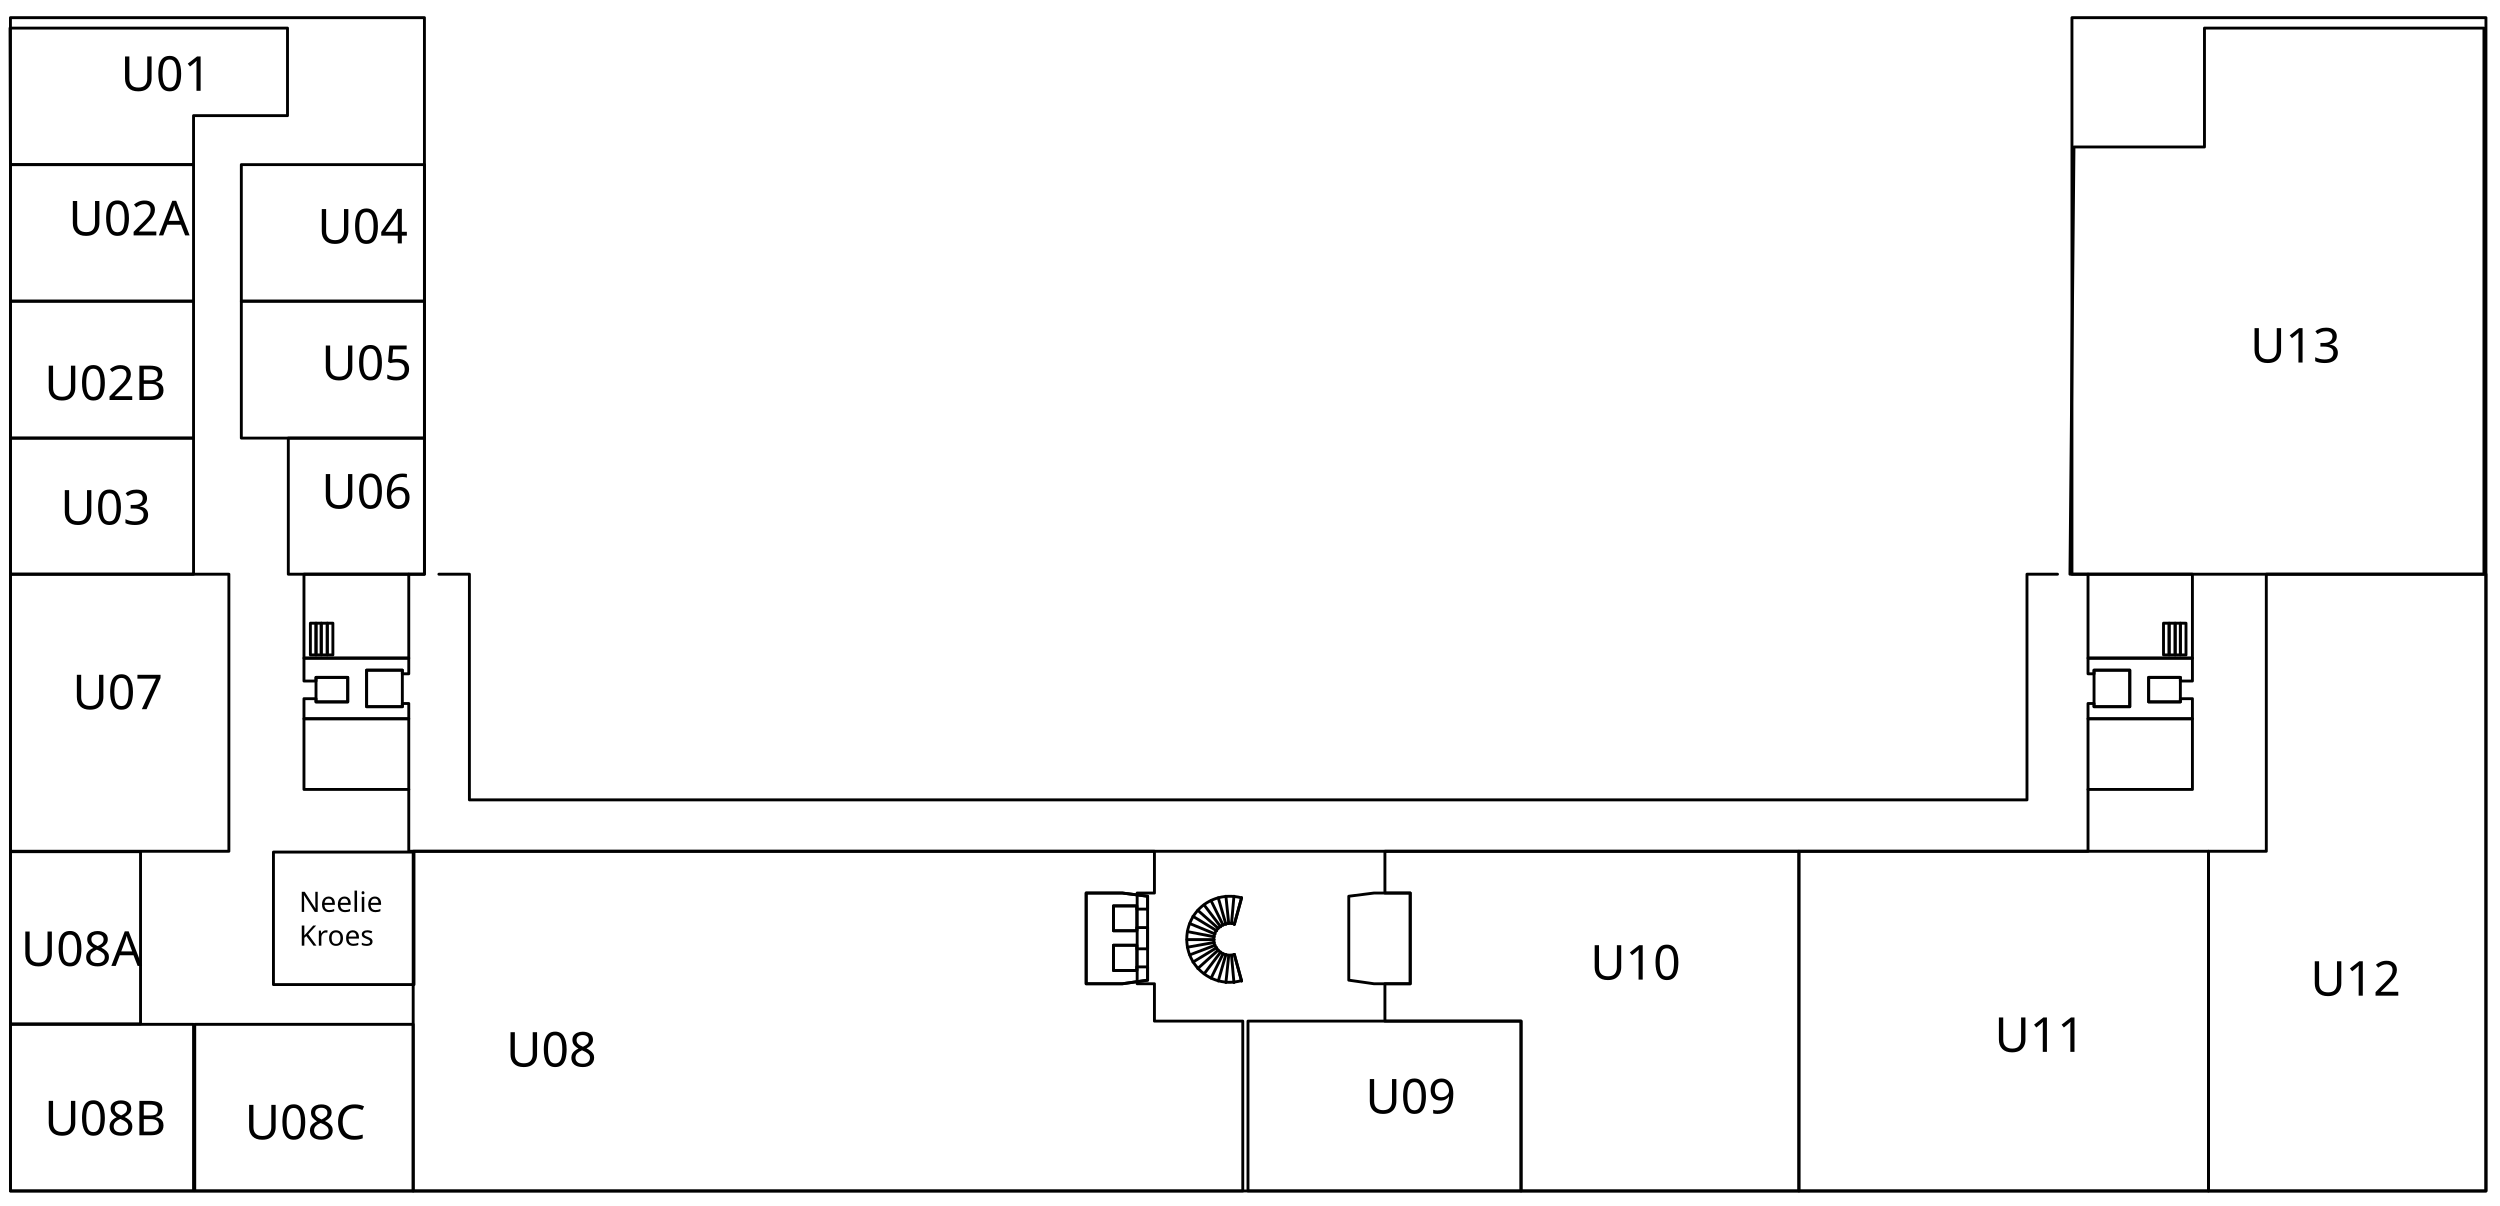
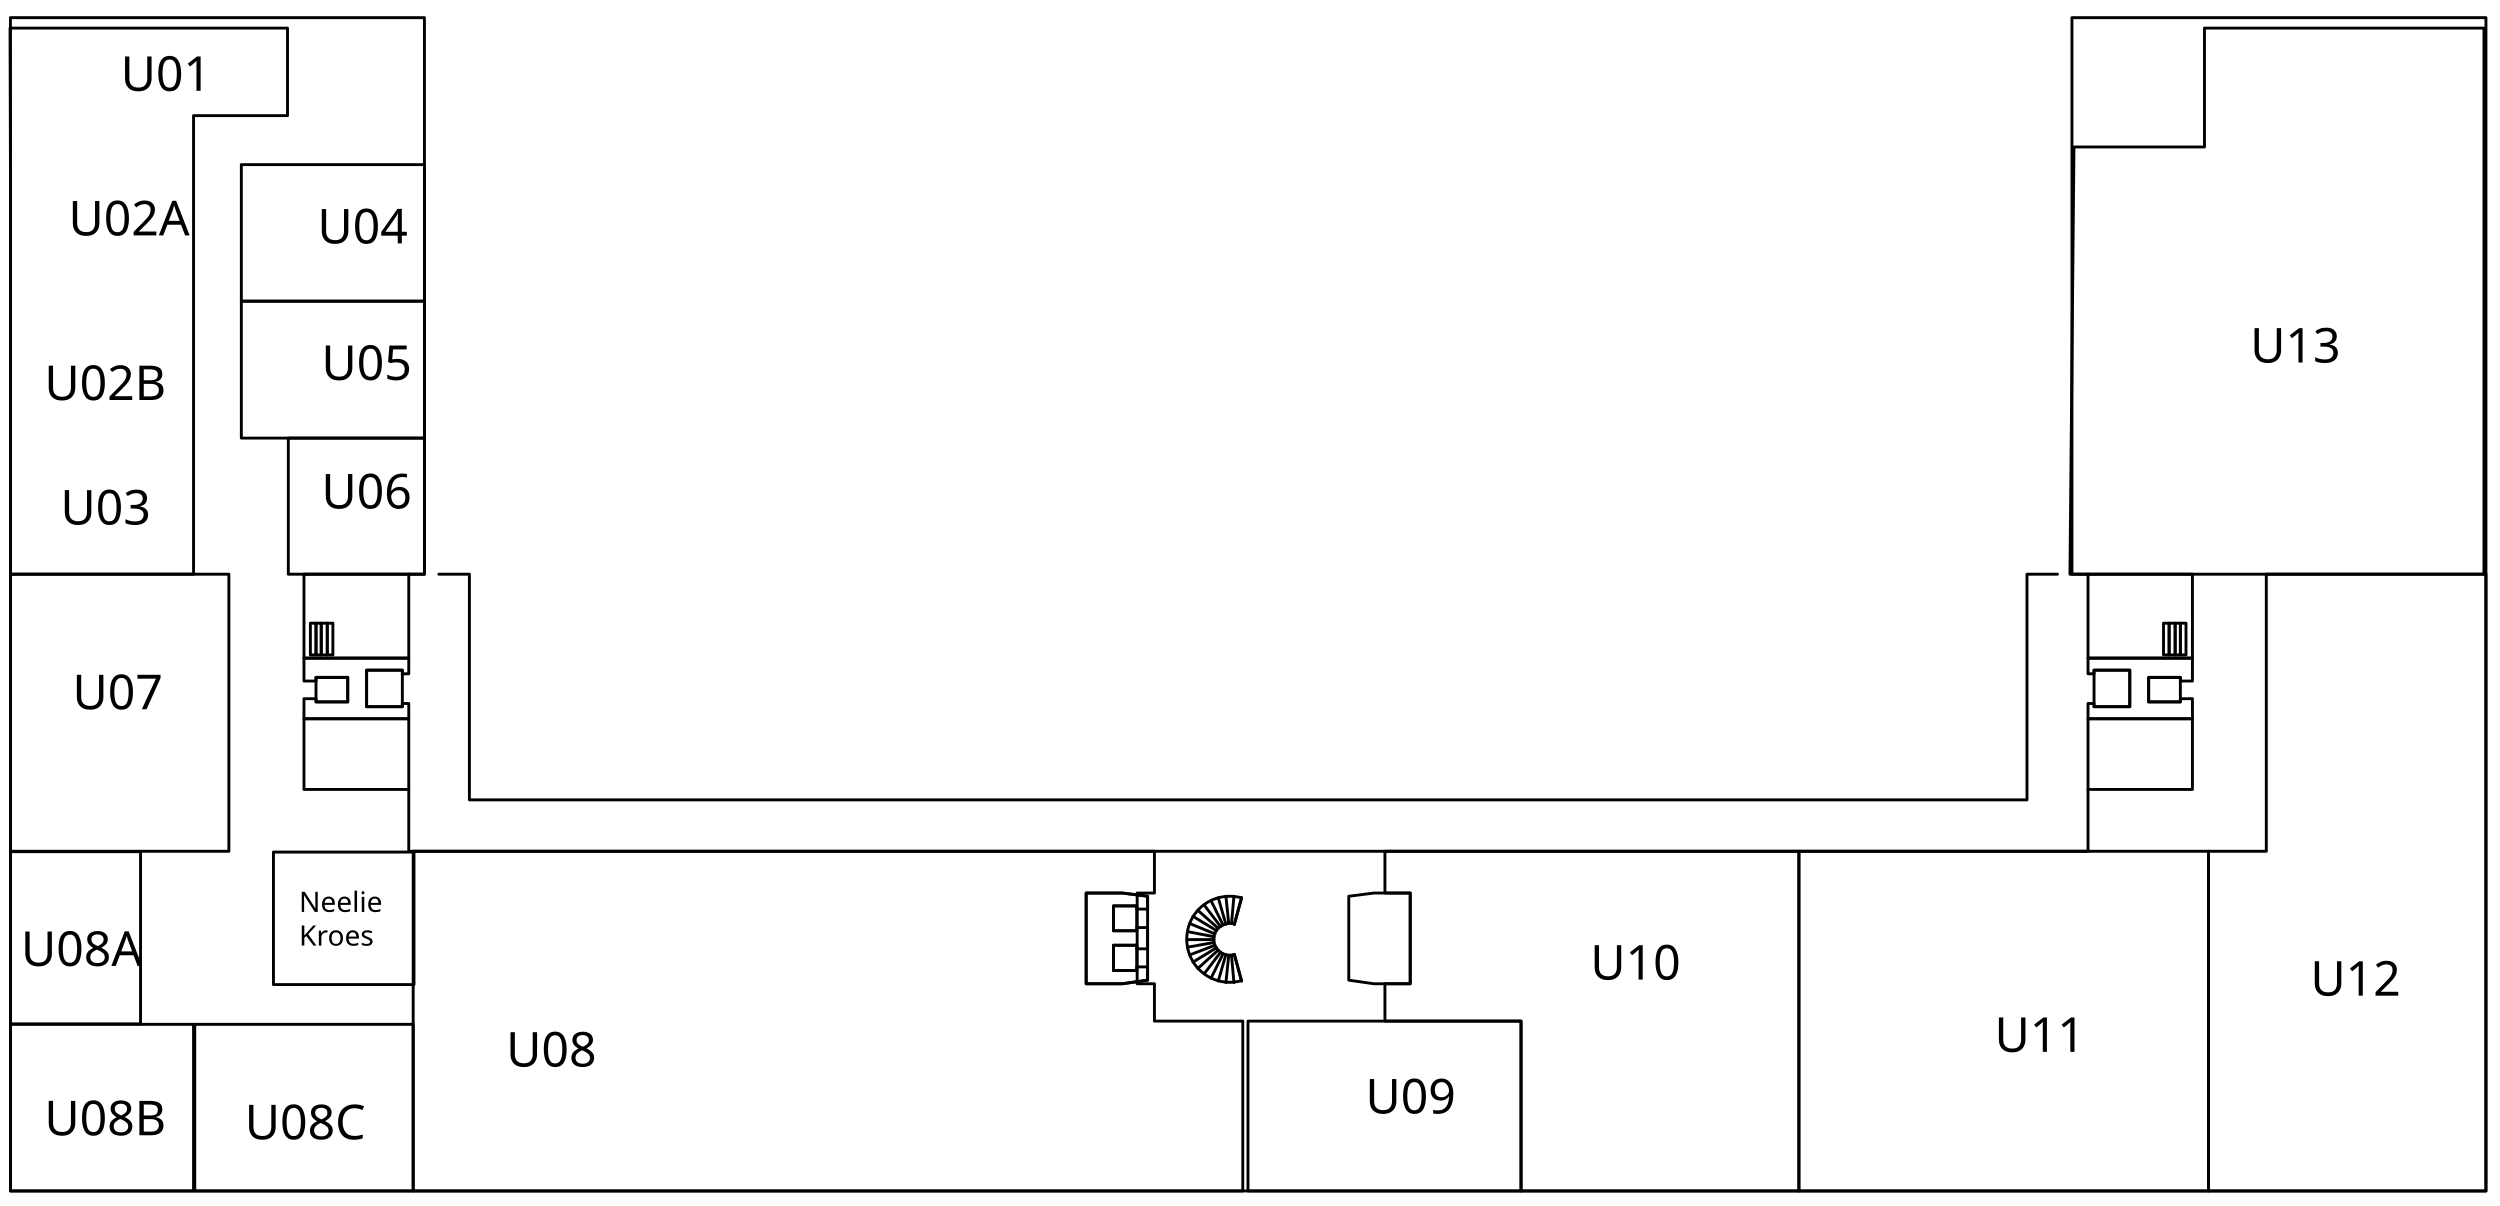
<svg xmlns="http://www.w3.org/2000/svg" version="1.1" id="Layer_1" x="0px" y="0px" viewBox="0 0 622.6 300.2" style="enable-background:new 0 0 622.6 300.2;" xml:space="preserve">
  <style type="text/css">
	.st0{fill:none;stroke:#000000;stroke-width:0.72;stroke-linecap:round;stroke-linejoin:round;stroke-miterlimit:10;}
- 	.st1{font-family:'MyriadPro-Regular';}
+ 	.st1{font-family:'ArialMT';}
	.st2{font-size:12px;}
- 	.st3{enable-background:new    ;}
- 	.st4{font-size:7px;}
+ 	.st3{font-size:7px;}
</style>
  <g id="outline">
    <polyline class="st0" points="544.4,155.2 543,155.2 543,163.1 544.4,163.1 544.4,155.2  " />
    <polyline class="st0" points="543,155.2 541.7,155.2 541.7,163.1 543,163.1 543,155.2  " />
    <polyline class="st0" points="541.7,155.2 540.2,155.2 540.2,163.1 541.7,163.1 541.7,155.2  " />
    <polyline class="st0" points="540.2,155.2 538.8,155.2 538.8,163.1 540.2,163.1 540.2,155.2  " />
    <polyline class="st0" points="277.3,225.6 283.1,225.6 283.1,231.8 277.3,231.8 277.3,225.6  " />
    <polyline class="st0" points="535.1,168.7 543,168.7 543,174.8 535.1,174.8 535.1,168.7  " />
    <polyline class="st0" points="530.4,166.9 521.5,166.9 521.5,176 530.4,176 530.4,166.9  " />
    <line class="st0" x1="307.4" y1="230.2" x2="309.2" y2="223.6" />
    <line class="st0" x1="307.4" y1="237.7" x2="309.2" y2="244.3" />
    <line class="st0" x1="307.4" y1="230.2" x2="309.2" y2="223.6" />
    <line class="st0" x1="306.7" y1="230" x2="307.3" y2="223.2" />
    <line class="st0" x1="306" y1="230" x2="305.3" y2="223.2" />
    <line class="st0" x1="305.3" y1="230.2" x2="303.4" y2="223.6" />
    <line class="st0" x1="304.6" y1="230.4" x2="301.6" y2="224.3" />
    <line class="st0" x1="304" y1="230.8" x2="299.9" y2="225.4" />
    <line class="st0" x1="303.4" y1="231.2" x2="298.3" y2="226.7" />
    <line class="st0" x1="303" y1="231.8" x2="297.1" y2="228.2" />
    <line class="st0" x1="302.6" y1="232.6" x2="296.3" y2="230" />
    <line class="st0" x1="302.4" y1="233.3" x2="295.7" y2="232" />
    <line class="st0" x1="302.4" y1="234" x2="295.6" y2="234" />
    <line class="st0" x1="302.4" y1="234.7" x2="295.7" y2="235.9" />
    <line class="st0" x1="302.6" y1="235.4" x2="296.3" y2="237.8" />
    <line class="st0" x1="303" y1="236" x2="297.1" y2="239.6" />
    <line class="st0" x1="303.4" y1="236.6" x2="298.3" y2="241.2" />
    <line class="st0" x1="304" y1="237.1" x2="299.9" y2="242.5" />
    <line class="st0" x1="304.6" y1="237.5" x2="301.6" y2="243.6" />
    <line class="st0" x1="305.3" y1="237.7" x2="303.4" y2="244.3" />
    <line class="st0" x1="306" y1="238" x2="305.3" y2="244.7" />
    <line class="st0" x1="306.7" y1="238" x2="307.3" y2="244.7" />
    <line class="st0" x1="307.4" y1="237.7" x2="309.2" y2="244.3" />
    <path class="st0" d="M307.4,230.1c-1.6-0.5-3.4,0.2-4.4,1.5c-1,1.4-1,3.3,0,4.6c1,1.4,2.7,2,4.4,1.5" />
    <path class="st0" d="M309.2,223.6c-4.4-1.2-9.1,0.4-11.7,4.1c-2.6,3.7-2.6,8.7,0,12.4s7.3,5.4,11.7,4.1" />
    <polyline class="st0" points="335.9,244.1 342.2,245 351.2,245 351.2,222.4 342.2,222.4 335.9,223.2 335.9,244.1  " />
-     <polyline class="st0" points="543,168.7 543,169.6 546,169.6 546,163.9 520,163.9 520,167.8 521.5,167.8 521.5,166.9 530.4,166.9   530.4,176 521.5,176 521.5,175.2 520,175.2 520,179 546,179 546,174 543,174 543,174.8 535.1,174.8 535.1,168.7 543,168.7  " />
+     <polyline class="st0" points="543,168.7 543,169.6 546,169.6 546,163.9 520,163.9 520,167.8 521.5,167.8 521.5,166.9 530.4,166.9    530.4,176 521.5,176 521.5,175.2 520,175.2 520,179 546,179 546,174 543,174 543,174.8 535.1,174.8 535.1,168.7 543,168.7  " />
    <polyline class="st0" points="277.3,241.7 283.1,241.7 283.1,235.4 277.3,235.4 277.3,241.7  " />
-     <polyline class="st0" points="285.8,226.4 285.8,223.2 279.5,222.4 270.5,222.4 270.5,245 279.5,245 285.8,244.1 285.8,240.8   283.1,240.8 283.1,241.7 277.3,241.7 277.3,235.4 283.1,235.4 283.1,236.3 285.8,236.3 285.8,231 283.1,231 283.1,231.8   277.3,231.8 277.3,225.6 283.1,225.6 283.1,226.4 285.8,226.4  " />
+     <polyline class="st0" points="285.8,226.4 285.8,223.2 279.5,222.4 270.5,222.4 270.5,245 279.5,245 285.8,244.1 285.8,240.8    283.1,240.8 283.1,241.7 277.3,241.7 277.3,235.4 283.1,235.4 283.1,236.3 285.8,236.3 285.8,231 283.1,231 283.1,231.8    277.3,231.8 277.3,225.6 283.1,225.6 283.1,226.4 285.8,226.4  " />
    <polyline class="st0" points="520,196.6 546,196.6 546,179 520,179 520,196.6  " />
    <polyline class="st0" points="520,163.9 546,163.9 546,143 520,143 520,163.9  " />
    <polyline class="st0" points="77.3,155.2 78.7,155.2 78.7,163.1 77.3,163.1 77.3,155.2  " />
    <polyline class="st0" points="78.7,155.2 80,155.2 80,163.1 78.7,163.1 78.7,155.2  " />
    <polyline class="st0" points="80,155.2 81.5,155.2 81.5,163.1 80,163.1 80,155.2  " />
    <polyline class="st0" points="81.5,155.2 82.9,155.2 82.9,163.1 81.5,163.1 81.5,155.2  " />
    <polyline class="st0" points="86.6,168.7 78.7,168.7 78.7,174.8 86.6,174.8 86.6,168.7  " />
    <polyline class="st0" points="91.3,166.9 100.2,166.9 100.2,176 91.3,176 91.3,166.9  " />
    <polyline class="st0" points="285.8,244.1 279.5,245 270.5,245 270.5,222.4 279.5,222.4 285.8,223.2 285.8,244.1  " />
    <polyline class="st0" points="101.8,196.6 101.8,212 520,212 520,196.6  " />
-     <polyline class="st0" points="78.7,168.7 78.7,169.6 75.7,169.6 75.7,163.9 101.8,163.9 101.8,167.8 100.2,167.8 100.2,166.9   91.3,166.9 91.3,176 100.2,176 100.2,175.2 101.8,175.2 101.8,179 75.7,179 75.7,174 78.7,174 78.7,174.8 86.6,174.8 86.6,168.7   78.7,168.7  " />
+     <polyline class="st0" points="78.7,168.7 78.7,169.6 75.7,169.6 75.7,163.9 101.8,163.9 101.8,167.8 100.2,167.8 100.2,166.9    91.3,166.9 91.3,176 100.2,176 100.2,175.2 101.8,175.2 101.8,179 75.7,179 75.7,174 78.7,174 78.7,174.8 86.6,174.8 86.6,168.7    78.7,168.7  " />
    <polyline class="st0" points="101.8,196.6 75.7,196.6 75.7,179 101.8,179 101.8,196.6  " />
    <polyline class="st0" points="101.8,163.9 75.7,163.9 75.7,143 101.8,143 101.8,163.9  " />
    <polyline class="st0" points="512.4,143 504.8,143 504.8,199.2 116.9,199.2 116.9,143 109.3,143  " />
-     <polyline class="st0" points="520,143 516,143 516,4.4 619.1,4.4 619.1,296.6 2.6,296.6 2.6,4.4 105.7,4.4 105.7,143 101.8,143   " />
+     <polyline class="st0" points="520,143 516,143 516,4.4 619.1,4.4 619.1,296.6 2.6,296.6 2.6,4.4 105.7,4.4 105.7,143 101.8,143     " />
  </g>
  <g id="F4U12">
    <polyline class="st0" points="564.4,143 564.4,212 550,212 550,296.6 619.1,296.6 619.1,143 564.4,143  " />
    <text transform="matrix(1 0 0 1 575.3926 247.9533)" class="st1 st2">U12</text>
  </g>
  <g id="F4U11">
    <polyline class="st0" points="448,296.6 550,296.6 550,212 448,212 448,296.6  " />
    <text transform="matrix(1 0 0 1 496.7266 261.9532)" class="st1 st2">U11</text>
  </g>
  <g id="F4U10">
-     <polyline class="st0" points="448,212 344.9,212 344.9,222.4 351.2,222.4 351.2,245 344.9,245 344.9,254.3 378.8,254.3   378.8,296.6 448,296.6 448,212  " />
+     <polyline class="st0" points="448,212 344.9,212 344.9,222.4 351.2,222.4 351.2,245 344.9,245 344.9,254.3 378.8,254.3    378.8,296.6 448,296.6 448,212  " />
    <text transform="matrix(1 0 0 1 396.0596 243.9533)" class="st1 st2">U10</text>
  </g>
  <g id="F4U13">
    <polygon class="st0" points="549,36.6 549,7 618.6,7 618.6,143 515.5,143 516.5,36.6  " />
    <text transform="matrix(1 0 0 1 560.3931 90.287)" class="st1 st2">U13</text>
  </g>
  <g id="F4U09">
    <polyline class="st0" points="310.8,254.3 378.8,254.3 378.8,296.6 310.8,296.6 310.8,254.3  " />
    <text transform="matrix(1 0 0 1 340.0596 277.2872)" class="st1 st2">U09</text>
  </g>
  <g id="F4U08">
-     <polyline class="st0" points="102.9,212 287.5,212 287.5,222.4 283.2,222.4 283.2,245 287.5,245 287.5,254.3 309.5,254.3   309.5,296.6 102.9,296.6 102.9,212  " />
+     <polyline class="st0" points="102.9,212 287.5,212 287.5,222.4 283.2,222.4 283.2,245 287.5,245 287.5,254.3 309.5,254.3    309.5,296.6 102.9,296.6 102.9,212  " />
    <text transform="matrix(1 0 0 1 126.0596 265.6202)" class="st1 st2">U08</text>
  </g>
  <g id="F4U01">
-     <polyline class="st0" points="71.6,7 71.6,28.8 48.2,28.8 48.2,41 2.6,41 2.5,7 71.6,7  " />
    <text transform="matrix(1 0 0 1 30.0596 22.6203)" class="st1 st2">U01</text>
-   </g>
-   <g id="F4U02A">
-     <polyline class="st0" points="48.2,41 2.6,41 2.6,75 48.2,75 48.2,41  " />
    <text transform="matrix(1 0 0 1 17.0596 58.6203)" class="st1 st2">U02A</text>
-   </g>
-   <g id="F4U02B">
-     <polyline class="st0" points="48.2,75 2.6,75 2.6,109.1 48.2,109.1 48.2,75  " />
    <text transform="matrix(1 0 0 1 11.0596 99.6203)" class="st1 st2">U02B</text>
-   </g>
-   <g id="F4U03">
-     <polyline class="st0" points="48.2,109.1 2.6,109.1 2.6,143 48.2,143 48.2,109.1  " />
    <text transform="matrix(1 0 0 1 15.0596 130.6203)" class="st1 st2">U03</text>
+     <polygon class="st0" points="2.5,7 2.6,41 2.6,75 2.6,109.1 2.6,143 48.2,143 48.2,109.1 48.2,75 48.2,41 48.2,28.8 71.6,28.8    71.6,7  " />
  </g>
  <g id="F4U04">
    <polyline class="st0" points="105.7,41 60.1,41 60.1,75 105.7,75 105.7,41  " />
    <text transform="matrix(1 0 0 1 79.0596 60.6203)" class="st1 st2">U04</text>
  </g>
  <g id="F4U05">
    <polyline class="st0" points="60.1,75 105.7,75 105.7,109.1 60.1,109.1 60.1,75  " />
    <text transform="matrix(1 0 0 1 80.0596 94.6203)" class="st1 st2">U05</text>
  </g>
  <g id="F4U06">
    <polyline class="st0" points="71.8,109.1 105.7,109.1 105.7,143 71.8,143 71.8,109.1  " />
    <text transform="matrix(1 0 0 1 80.0596 126.6203)" class="st1 st2">U06</text>
  </g>
  <g id="F4U07">
    <polyline class="st0" points="57,143 2.6,143 2.6,212 57,212 57,143  " />
    <text transform="matrix(1 0 0 1 18.0596 176.6203)" class="st1 st2">U07</text>
  </g>
  <g id="F4U08B">
    <polyline class="st0" points="48.2,255.1 2.6,255.1 2.6,296.6 48.2,296.6 48.2,255.1  " />
    <text transform="matrix(1 0 0 1 11.0596 282.7203)" class="st1 st2">U08B</text>
  </g>
  <g id="F4U08C">
    <polyline class="st0" points="102.9,255.1 48.5,255.1 48.5,296.6 102.9,296.6 102.9,255.1  " />
    <text transform="matrix(1 0 0 1 60.9596 283.7203)" class="st1 st2">U08C</text>
  </g>
  <g id="F4U08A">
    <rect x="2.6" y="212.1" class="st0" width="32.4" height="42.9" />
    <text transform="matrix(1 0 0 1 5.2263 240.5496)" class="st1 st2">U08A</text>
  </g>
  <g id="F4NK">
    <rect x="68.1" y="212.2" class="st0" width="35" height="33" />
-     <text transform="matrix(1 0 0 1 74.4786 227.1002)" class="st3">
-       <tspan x="0" y="0" class="st1 st4">Neelie</tspan>
-       <tspan x="0" y="8.4" class="st1 st4">Kroes</tspan>
-     </text>
+     <text transform="matrix(1 0 0 1 74.4786 227.1002)" class="st1 st3">Neelie</text>
+     <text transform="matrix(1 0 0 1 74.4786 235.5002)" class="st1 st3">Kroes</text>
  </g>
</svg>
